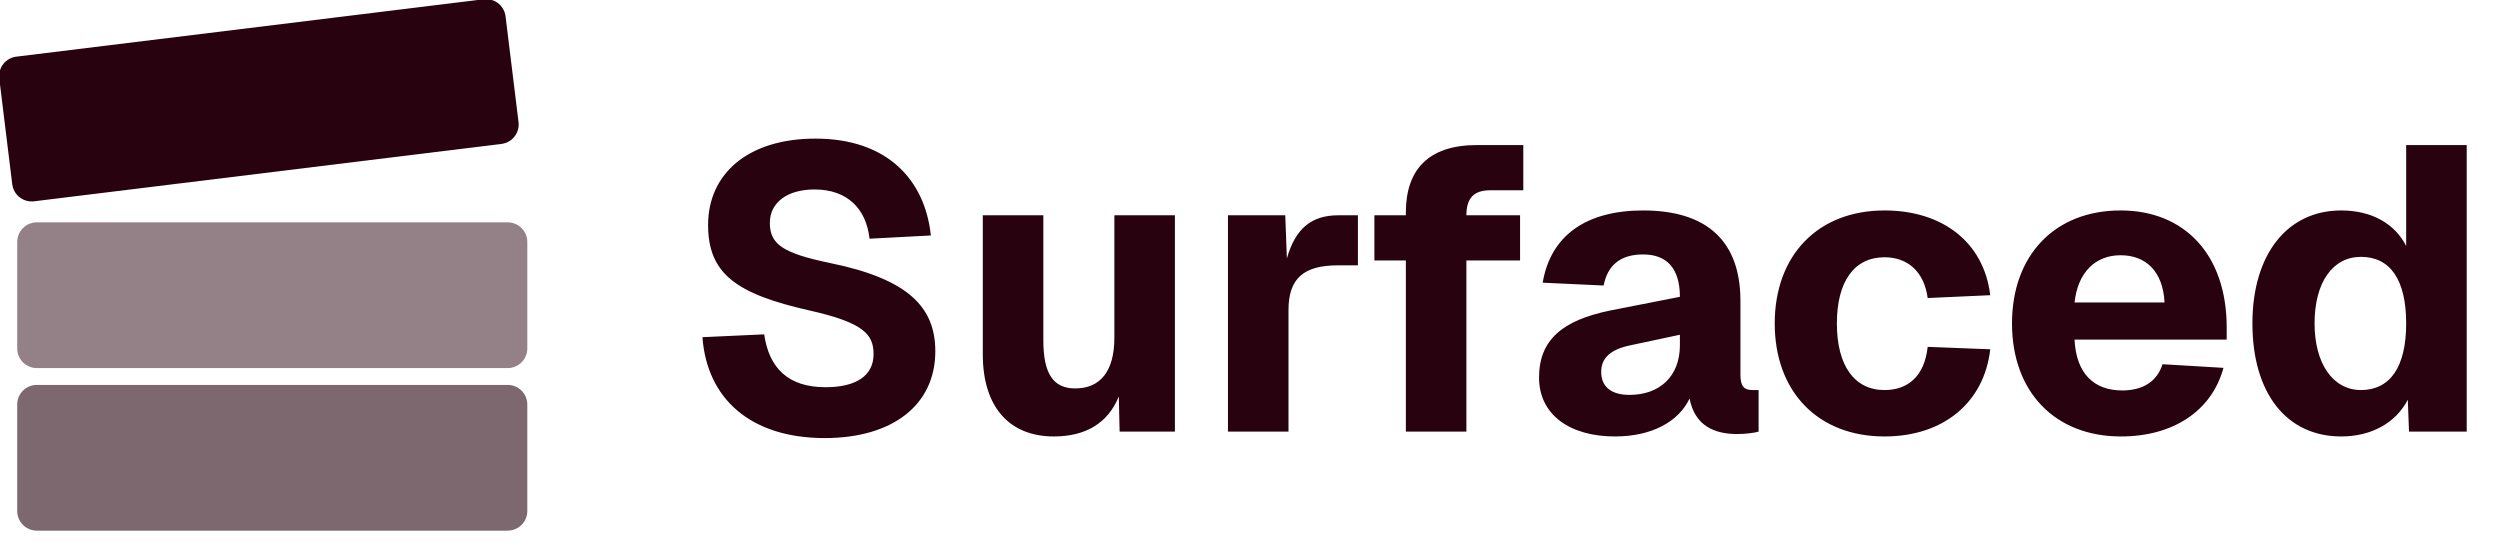
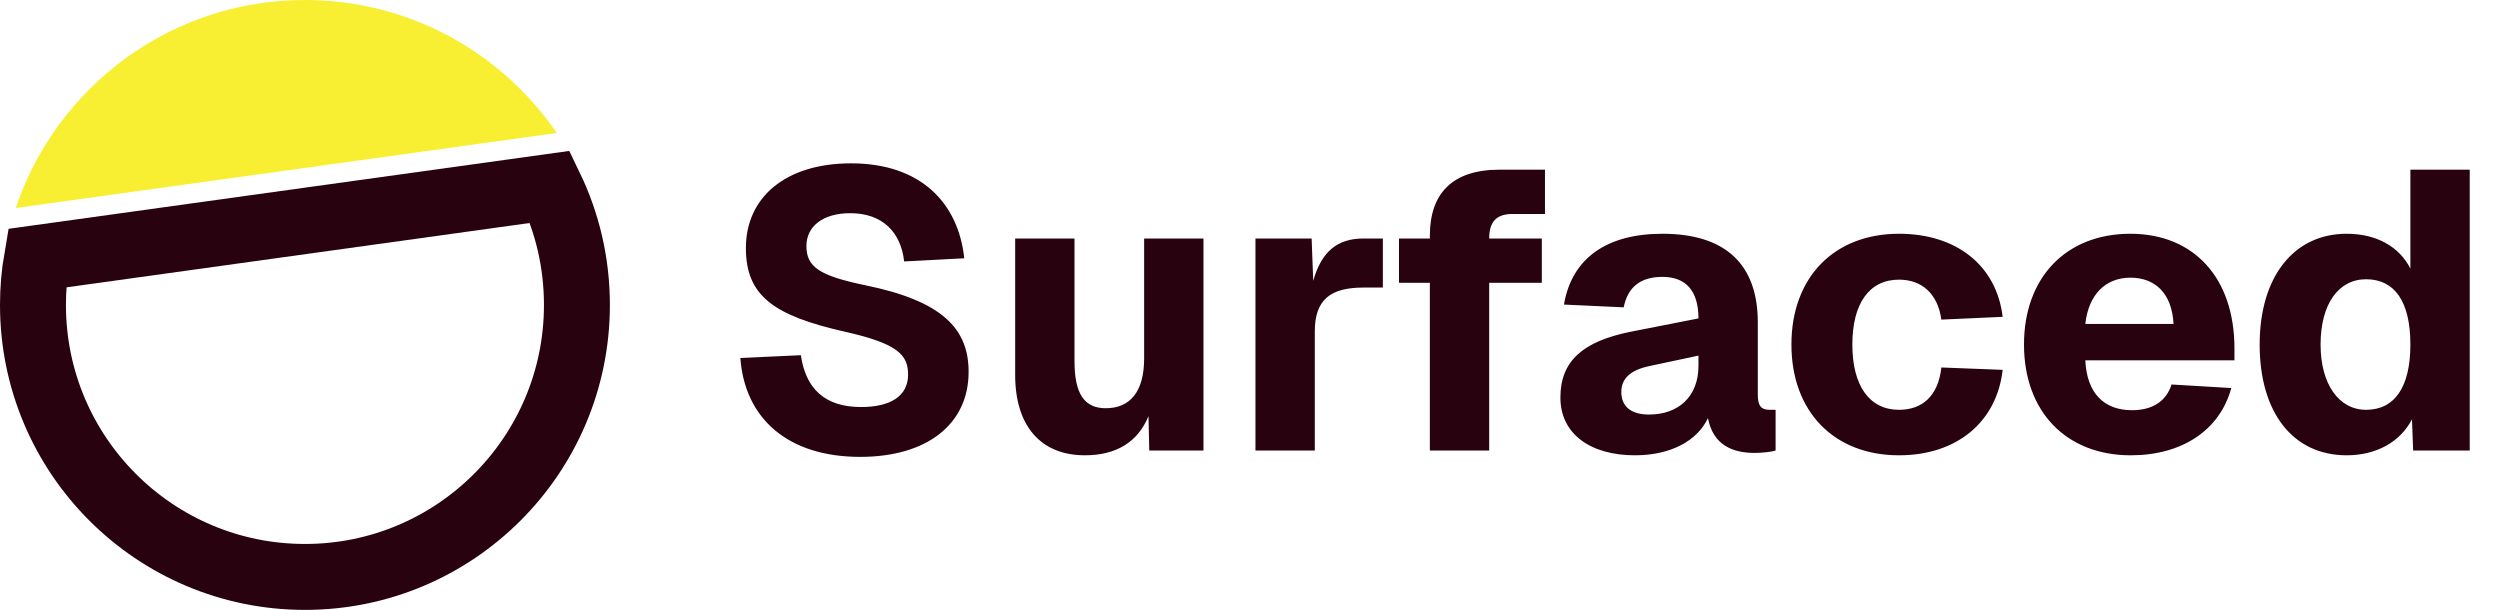
- <svg xmlns="http://www.w3.org/2000/svg" width="446" height="98" viewBox="0 0 446 98" fill="none">
-   <path d="M147.132 78.152C133.884 78.152 126.108 71.096 125.316 60.152L136.332 59.648C137.196 65.696 140.652 69.08 147.276 69.08C152.676 69.08 155.844 67.064 155.844 63.176C155.844 59.648 154.044 57.56 144.468 55.4C131.364 52.448 126.324 48.848 126.324 40.136C126.324 30.992 133.452 24.728 145.476 24.728C158.148 24.728 164.988 31.928 166.068 42.008L155.124 42.584C154.548 37.256 151.164 33.8 145.332 33.8C140.364 33.8 137.34 36.176 137.34 39.776C137.34 43.592 139.716 45.176 147.996 46.904C162.18 49.784 166.86 54.896 166.86 62.672C166.86 72.248 159.228 78.152 147.132 78.152ZM188.004 77.864C180.012 77.864 175.332 72.536 175.332 63.248V38.408H186.132V60.728C186.132 66.704 187.932 69.296 191.82 69.296C196.212 69.296 198.804 66.344 198.804 60.224V38.408H209.604V77H199.74L199.596 70.736C197.652 75.488 193.692 77.864 188.004 77.864ZM219.067 77V38.408H229.291L229.579 46.112C231.091 40.712 234.043 38.408 238.723 38.408H242.251V47.336H238.723C232.675 47.336 229.867 49.568 229.867 55.328V77H219.067ZM250.805 77V46.472H245.189V38.408H250.805V37.904C250.805 30.272 254.837 25.88 263.477 25.88H271.757V33.944H265.853C262.829 33.944 261.605 35.456 261.605 38.408H271.181V46.472H261.605V77H250.805ZM288.101 77.864C280.037 77.864 274.565 73.976 274.565 67.352C274.565 60.584 278.813 57.128 287.237 55.4L299.693 52.952C299.693 47.912 297.389 45.392 293.141 45.392C289.037 45.392 286.805 47.336 286.085 50.936L275.213 50.432C276.653 41.936 283.061 37.544 293.141 37.544C304.661 37.544 310.493 43.16 310.493 53.672V66.848C310.493 69.008 311.213 69.584 312.653 69.584H313.733V77C313.085 77.216 311.357 77.432 309.917 77.432C305.885 77.432 302.357 75.992 301.421 71.096C299.477 75.2 294.725 77.864 288.101 77.864ZM290.693 70.448C296.093 70.448 299.693 67.136 299.693 61.592V59.72L290.909 61.592C287.381 62.312 285.653 63.824 285.653 66.344C285.653 68.936 287.381 70.448 290.693 70.448ZM336.195 77.864C324.315 77.864 316.611 69.872 316.611 57.704C316.611 45.536 324.315 37.544 336.195 37.544C346.491 37.544 353.907 43.16 355.059 52.664L343.899 53.168C343.251 48.416 340.299 45.896 336.195 45.896C330.795 45.896 327.699 50.216 327.699 57.704C327.699 65.192 330.795 69.584 336.195 69.584C340.371 69.584 343.323 67.136 343.899 61.88L355.059 62.312C353.979 71.816 346.707 77.864 336.195 77.864ZM378.38 77.864C366.572 77.864 358.94 69.872 358.94 57.704C358.94 45.536 366.572 37.544 378.308 37.544C389.756 37.544 397.244 45.464 397.244 58.424V60.584H370.1C370.388 66.704 373.628 69.656 378.596 69.656C382.196 69.656 384.788 68.144 385.796 64.976L396.668 65.624C394.58 73.328 387.668 77.864 378.38 77.864ZM370.1 53.96H386.156C385.868 48.344 382.772 45.536 378.308 45.536C373.772 45.536 370.676 48.632 370.1 53.96ZM417.67 77.864C407.878 77.864 401.83 70.088 401.83 57.704C401.83 45.392 408.022 37.544 417.67 37.544C423.142 37.544 427.246 39.92 429.262 43.88V25.88H440.062V77H429.766L429.55 71.312C427.39 75.488 422.998 77.864 417.67 77.864ZM421.198 69.584C426.382 69.584 429.262 65.48 429.262 57.704C429.262 49.856 426.382 45.824 421.198 45.824C416.158 45.824 412.918 50.36 412.918 57.704C412.918 64.904 416.23 69.584 421.198 69.584Z" fill="#28030f" />
-   <rect y="10.968" width="90" height="25" rx="3" transform="rotate(-7 0 10.9682)" fill="#28030f" />
-   <rect y="10.968" width="90" height="25" rx="3" transform="rotate(-7 0 10.9682)" stroke="#28030f" />
-   <g opacity="0.5">
-     <rect x="3.572" y="40.166" width="90" height="25" rx="3" fill="#28030f" />
-     <rect x="3.572" y="40.166" width="90" height="25" rx="3" stroke="#28030f" />
-   </g>
-   <g opacity="0.6">
-     <rect x="3.572" y="69.166" width="90" height="25" rx="3" fill="#28030f" />
-     <rect x="3.572" y="69.166" width="90" height="25" rx="3" stroke="#28030f" />
-   </g>
+ <svg xmlns="http://www.w3.org/2000/svg" width="455" height="111" viewBox="0 0 455 111" fill="none">
+   <path d="M156.56 83.152C143.312 83.152 135.536 76.096 134.744 65.152L145.76 64.648C146.624 70.696 150.08 74.08 156.704 74.08C162.104 74.08 165.272 72.064 165.272 68.176C165.272 64.648 163.472 62.56 153.896 60.4C140.792 57.448 135.752 53.848 135.752 45.136C135.752 35.992 142.88 29.728 154.904 29.728C167.576 29.728 174.416 36.928 175.496 47.008L164.552 47.584C163.976 42.256 160.592 38.8 154.76 38.8C149.792 38.8 146.768 41.176 146.768 44.776C146.768 48.592 149.144 50.176 157.424 51.904C171.608 54.784 176.288 59.896 176.288 67.672C176.288 77.248 168.656 83.152 156.56 83.152ZM197.432 82.864C189.44 82.864 184.76 77.536 184.76 68.248V43.408H195.56V65.728C195.56 71.704 197.36 74.296 201.248 74.296C205.64 74.296 208.232 71.344 208.232 65.224V43.408H219.032V82H209.168L209.024 75.736C207.08 80.488 203.12 82.864 197.432 82.864ZM228.494 82V43.408H238.718L239.006 51.112C240.518 45.712 243.47 43.408 248.15 43.408H251.678V52.336H248.15C242.102 52.336 239.294 54.568 239.294 60.328V82H228.494ZM260.233 82V51.472H254.617V43.408H260.233V42.904C260.233 35.272 264.265 30.88 272.905 30.88H281.185V38.944H275.281C272.257 38.944 271.033 40.456 271.033 43.408H280.609V51.472H271.033V82H260.233ZM297.528 82.864C289.464 82.864 283.992 78.976 283.992 72.352C283.992 65.584 288.24 62.128 296.664 60.4L309.12 57.952C309.12 52.912 306.816 50.392 302.568 50.392C298.464 50.392 296.232 52.336 295.512 55.936L284.64 55.432C286.08 46.936 292.488 42.544 302.568 42.544C314.088 42.544 319.92 48.16 319.92 58.672V71.848C319.92 74.008 320.64 74.584 322.08 74.584H323.16V82C322.512 82.216 320.784 82.432 319.344 82.432C315.312 82.432 311.784 80.992 310.848 76.096C308.904 80.2 304.152 82.864 297.528 82.864ZM300.12 75.448C305.52 75.448 309.12 72.136 309.12 66.592V64.72L300.336 66.592C296.808 67.312 295.08 68.824 295.08 71.344C295.08 73.936 296.808 75.448 300.12 75.448ZM345.623 82.864C333.743 82.864 326.039 74.872 326.039 62.704C326.039 50.536 333.743 42.544 345.623 42.544C355.919 42.544 363.335 48.16 364.487 57.664L353.327 58.168C352.679 53.416 349.727 50.896 345.623 50.896C340.223 50.896 337.127 55.216 337.127 62.704C337.127 70.192 340.223 74.584 345.623 74.584C349.799 74.584 352.751 72.136 353.327 66.88L364.487 67.312C363.407 76.816 356.135 82.864 345.623 82.864ZM387.807 82.864C375.999 82.864 368.367 74.872 368.367 62.704C368.367 50.536 375.999 42.544 387.735 42.544C399.183 42.544 406.671 50.464 406.671 63.424V65.584H379.527C379.815 71.704 383.055 74.656 388.023 74.656C391.623 74.656 394.215 73.144 395.223 69.976L406.095 70.624C404.007 78.328 397.095 82.864 387.807 82.864ZM379.527 58.96H395.583C395.295 53.344 392.199 50.536 387.735 50.536C383.199 50.536 380.103 53.632 379.527 58.96ZM427.098 82.864C417.306 82.864 411.258 75.088 411.258 62.704C411.258 50.392 417.45 42.544 427.098 42.544C432.57 42.544 436.674 44.92 438.69 48.88V30.88H449.49V82H439.194L438.978 76.312C436.818 80.488 432.426 82.864 427.098 82.864ZM430.626 74.584C435.81 74.584 438.69 70.48 438.69 62.704C438.69 54.856 435.81 50.824 430.626 50.824C425.586 50.824 422.346 55.36 422.346 62.704C422.346 69.904 425.658 74.584 430.626 74.584Z" fill="#28030f" />
+   <path d="M100.106 34.015C103.241 40.509 105 47.792 105 55.5C105 82.838 82.838 105 55.5 105C28.162 105 6 82.838 6 55.5C6 52.592 6.25 49.747 6.729 46.983L100.106 34.015Z" stroke="#28030f" stroke-width="12" />
+   <path d="M55.5 0C74.54 0 91.339 9.59 101.336 24.201L2.868 37.851C10.242 15.852 31.019 0 55.5 0Z" fill="#F8EF32" />
</svg>
